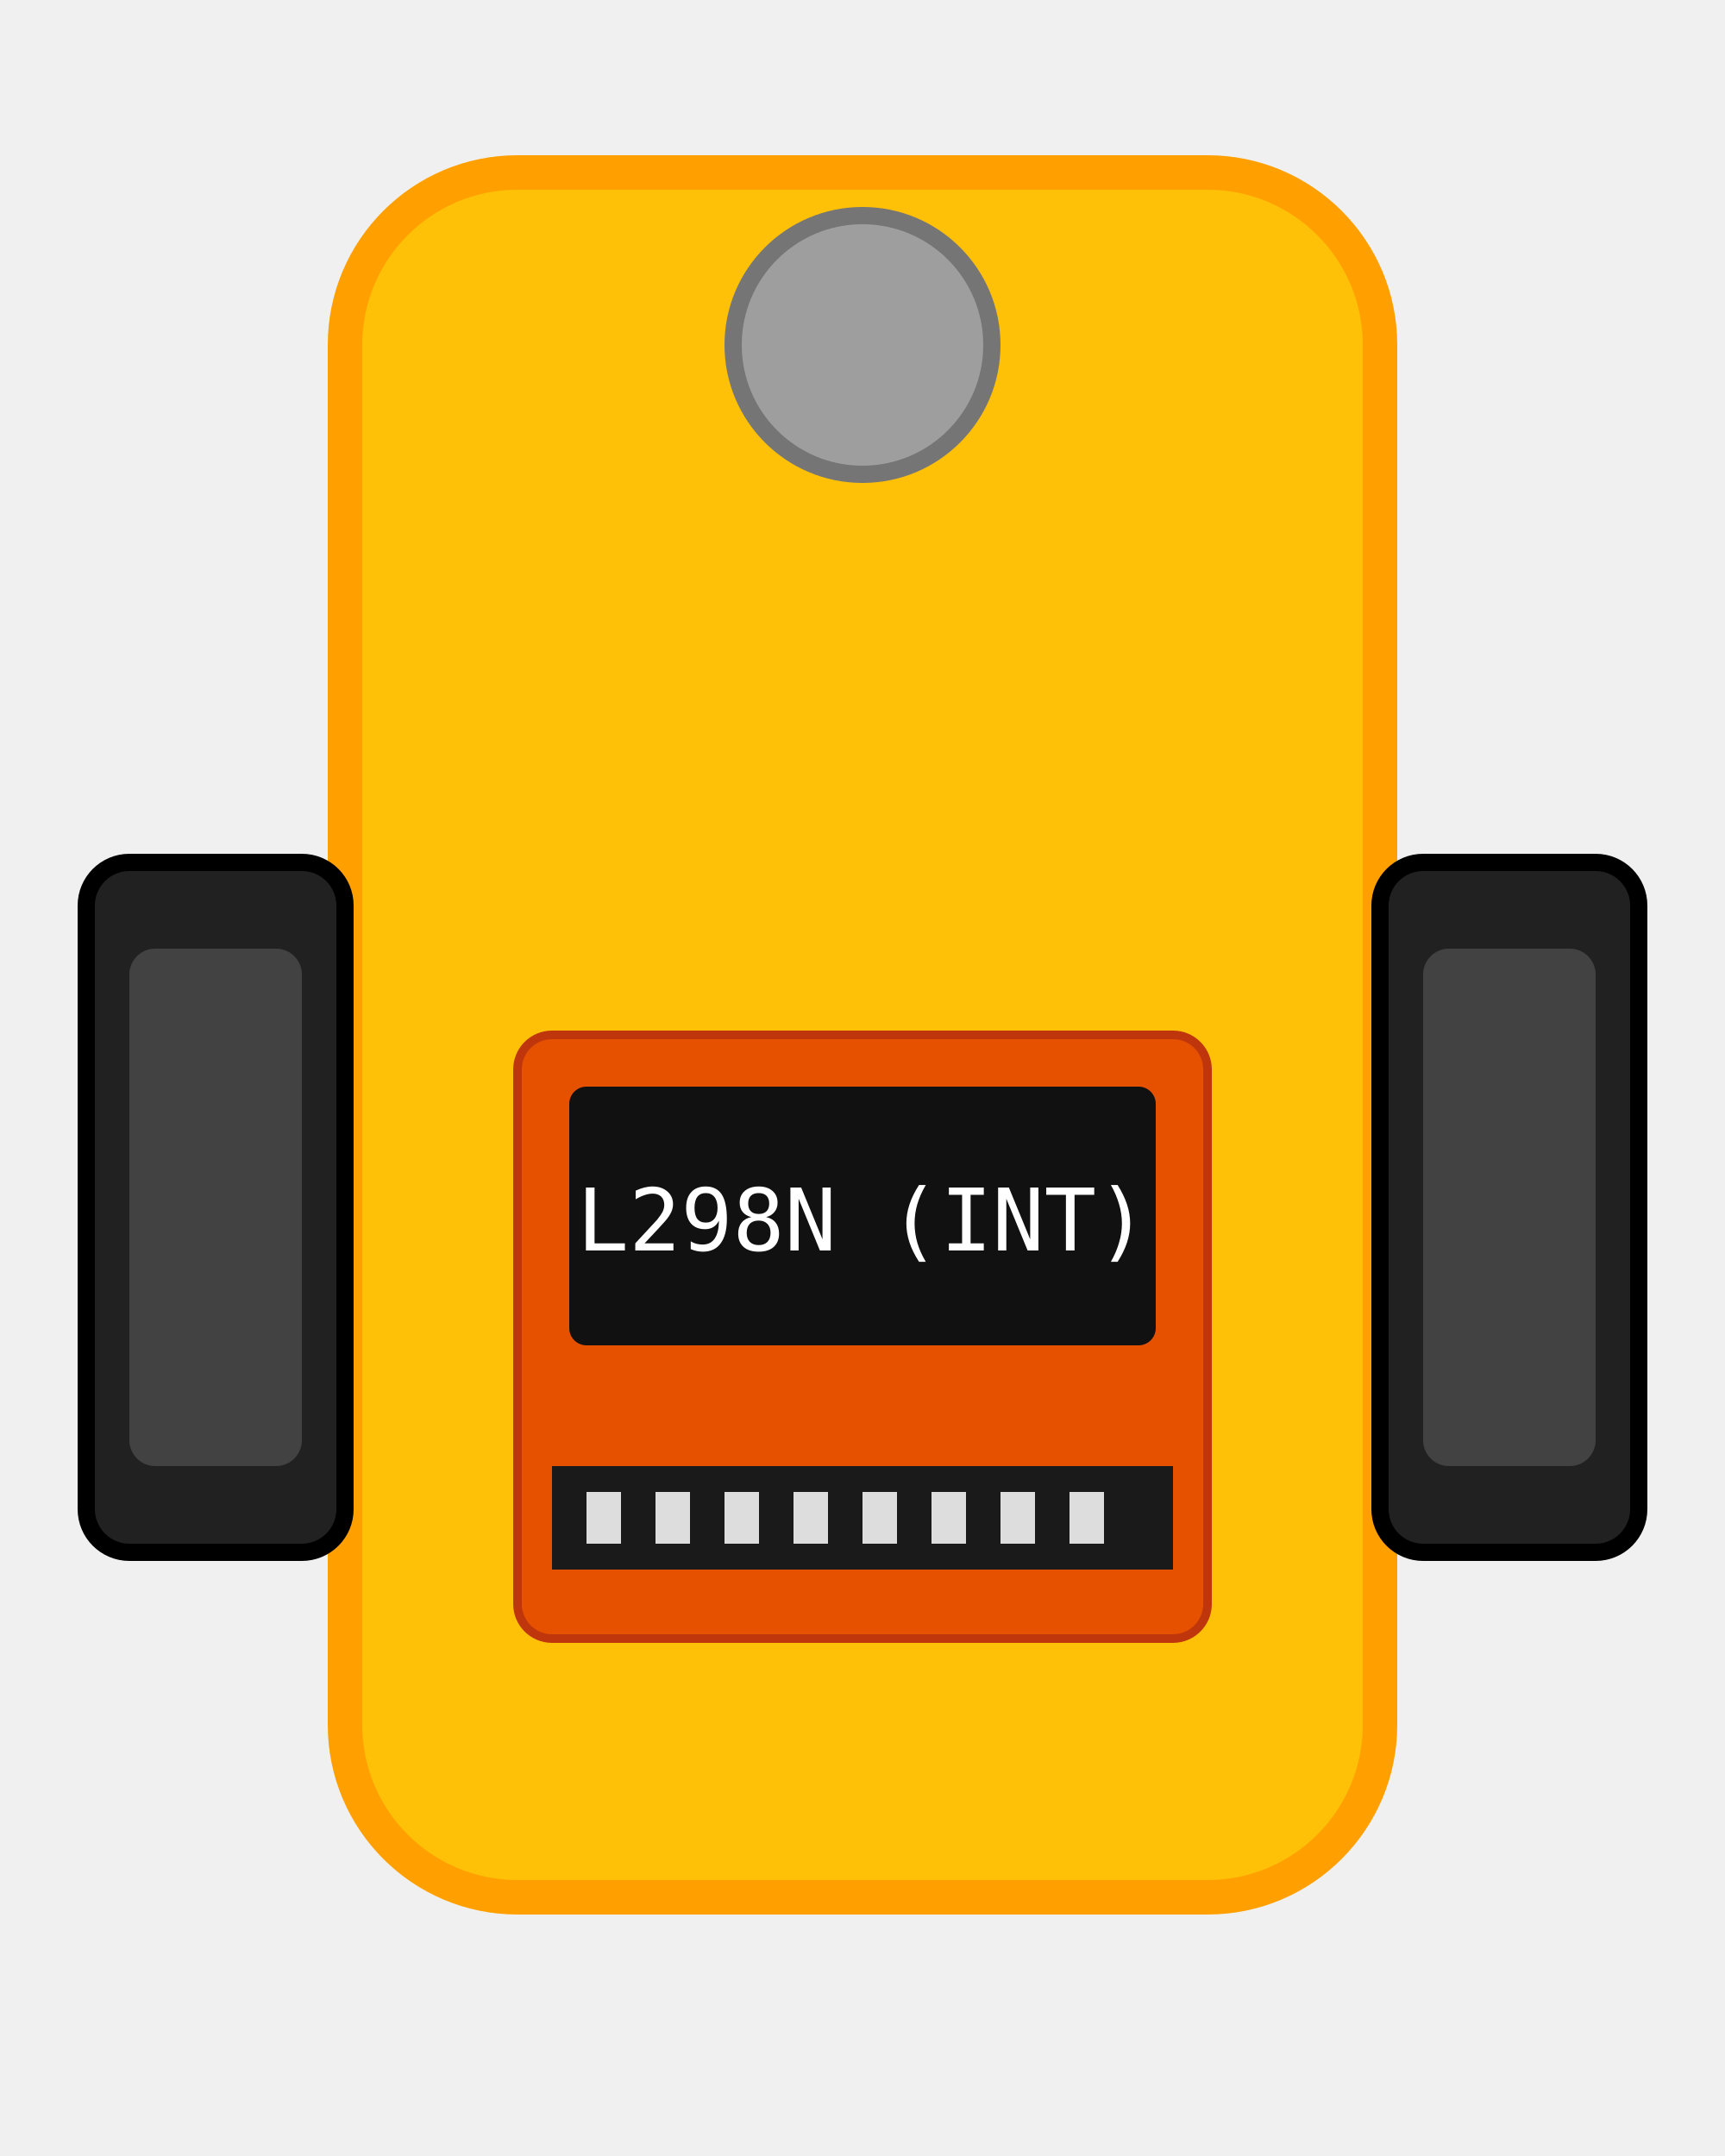
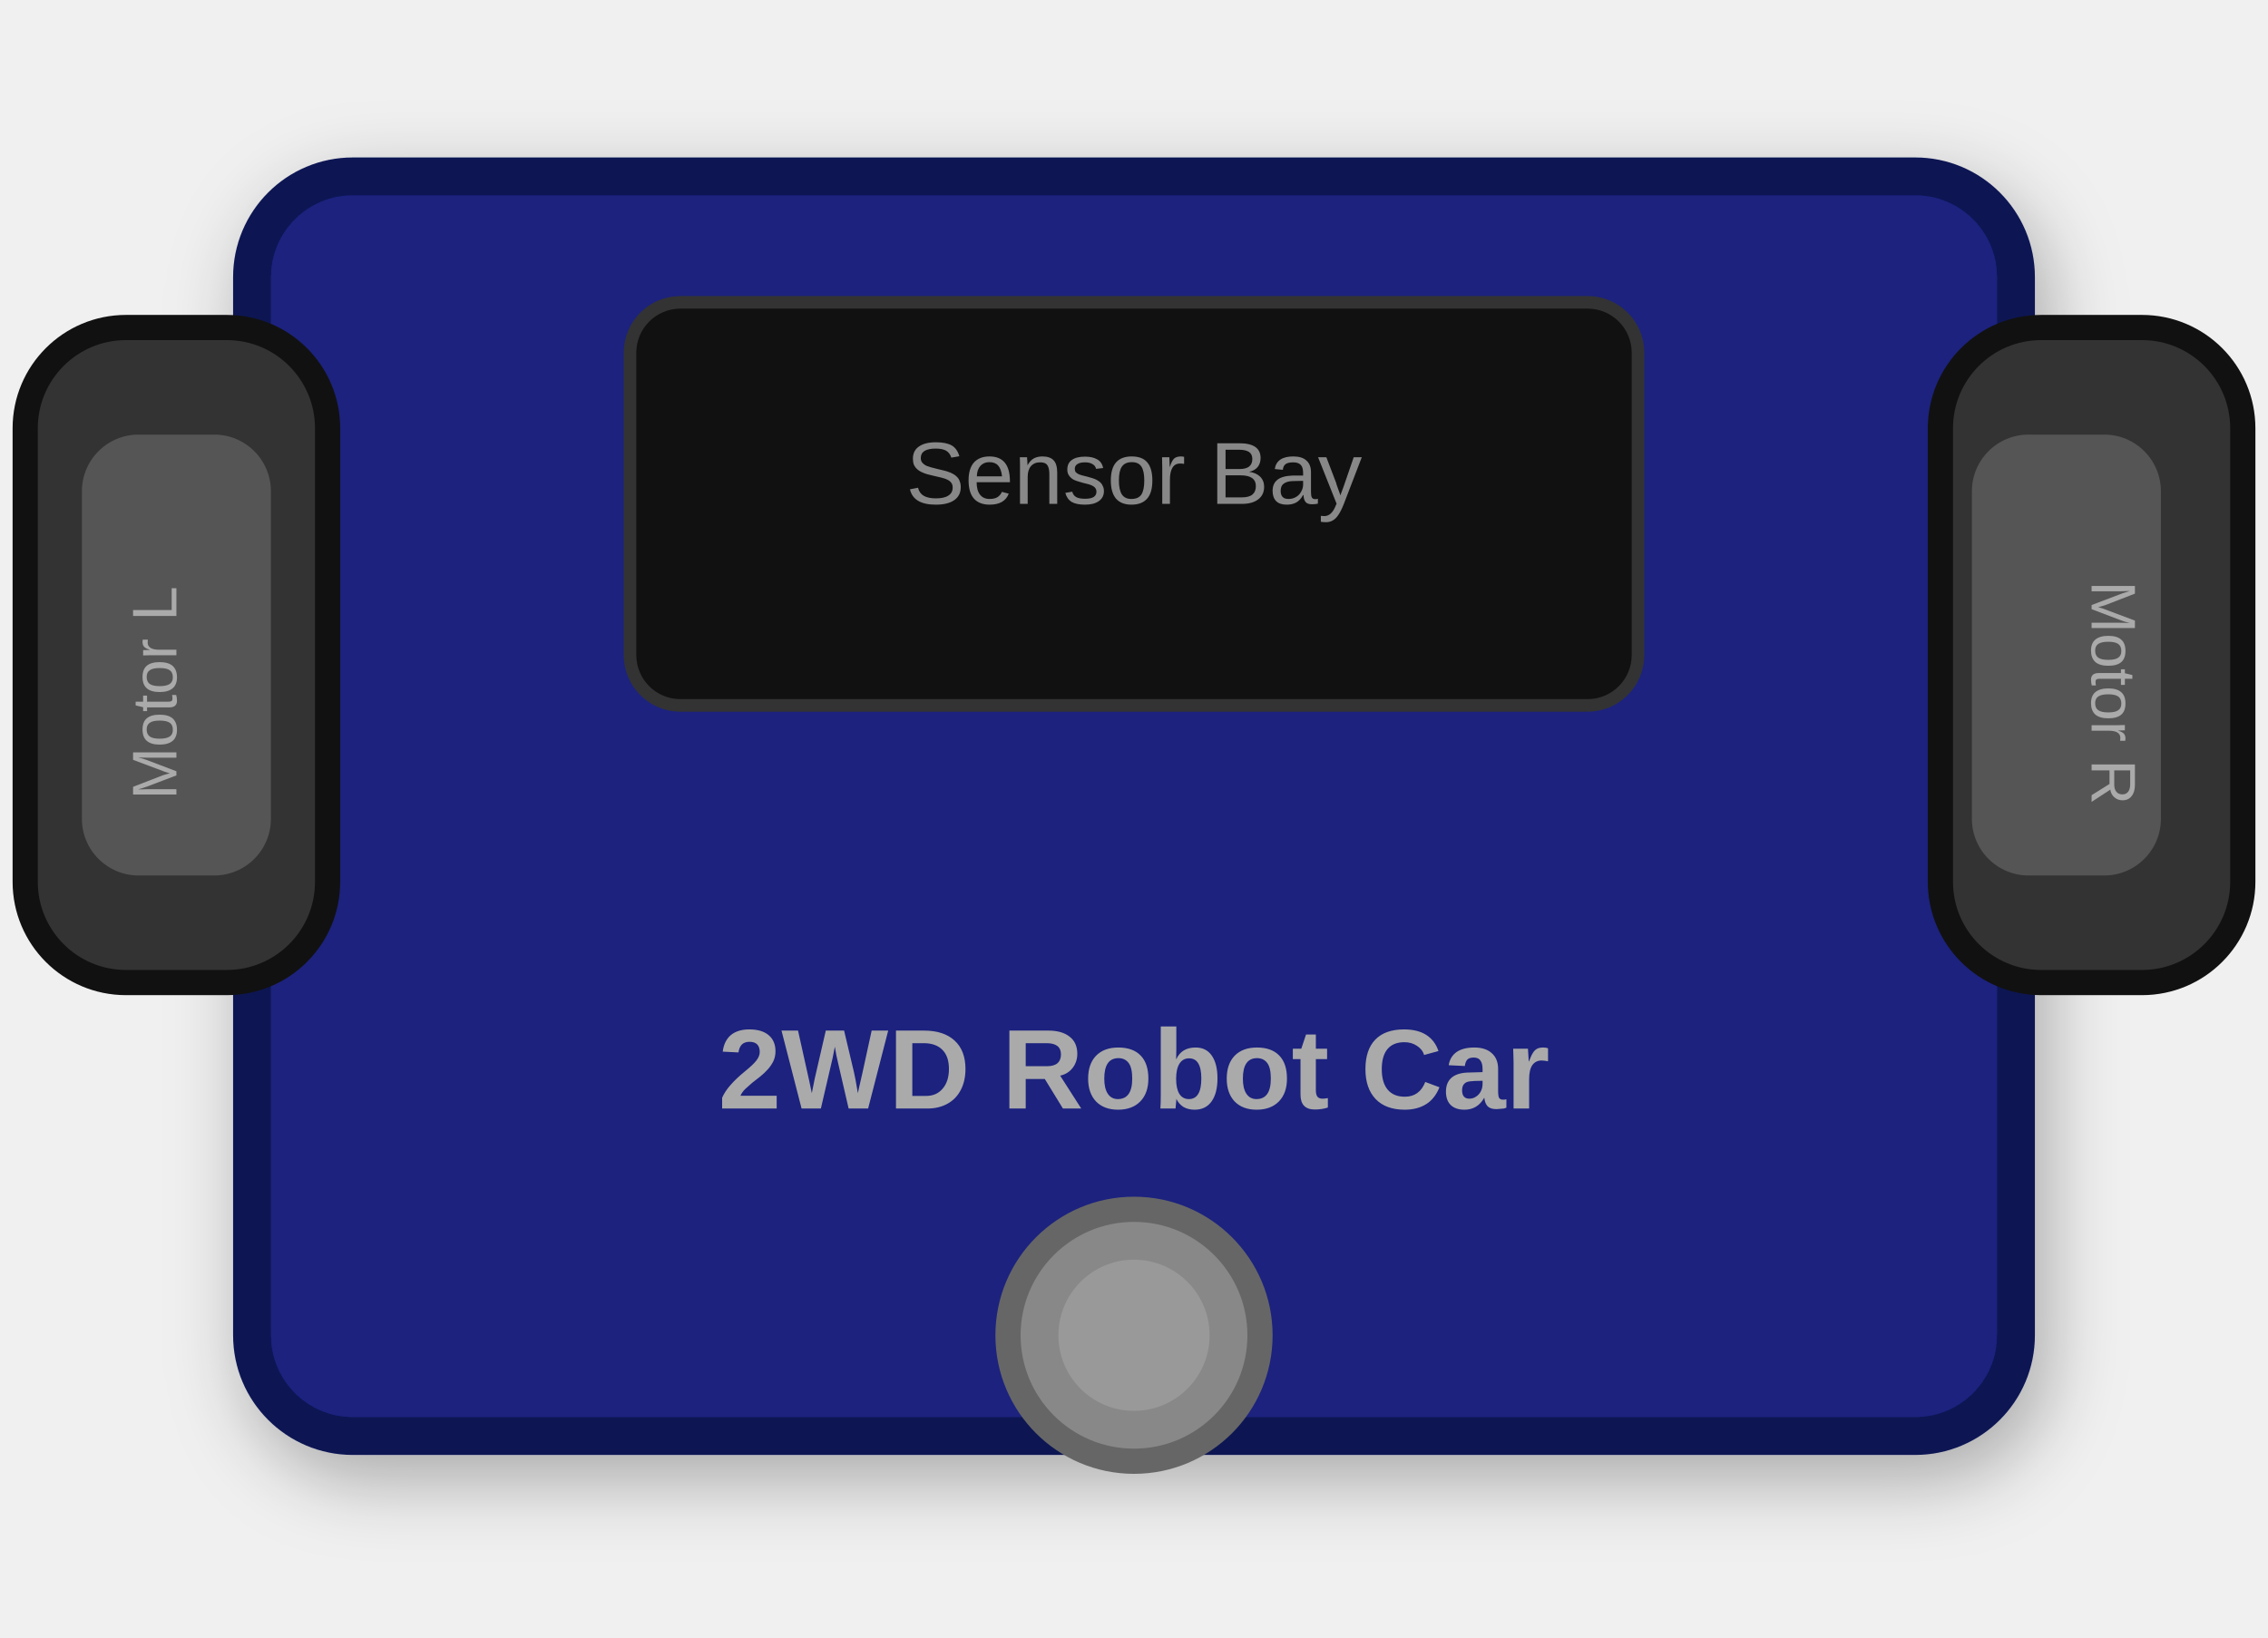
- <svg xmlns="http://www.w3.org/2000/svg" viewBox="0 0 200 250" width="200" height="250">
-   <rect x="40" y="20" width="120" height="200" rx="20" fill="#FFC107" stroke="#FFA000" stroke-width="4" />
-   <rect x="10" y="100" width="30" height="80" rx="5" fill="#212121" stroke="#000" stroke-width="2" />
-   <rect x="15" y="110" width="20" height="60" rx="3" fill="#424242" />
-   <rect x="160" y="100" width="30" height="80" rx="5" fill="#212121" stroke="#000" stroke-width="2" />
-   <rect x="165" y="110" width="20" height="60" rx="3" fill="#424242" />
-   <circle cx="100" cy="40" r="15" fill="#9E9E9E" stroke="#757575" stroke-width="2" />
-   <rect x="60" y="120" width="80" height="70" rx="4" fill="#E65100" stroke="#BF360C" />
-   <rect x="66" y="126" width="68" height="30" fill="#111" rx="2" />
-   <text x="100" y="145" text-anchor="middle" fill="#fff" font-size="10" font-family="monospace">L298N (INT)</text>
-   <rect x="64" y="170" width="72" height="12" fill="#1a1a1a" />
-   <g fill="#ddd">
-     <rect x="68" y="173" width="4" height="6" />
-     <rect x="76" y="173" width="4" height="6" />
-     <rect x="84" y="173" width="4" height="6" />
-     <rect x="92" y="173" width="4" height="6" />
-     <rect x="100" y="173" width="4" height="6" />
-     <rect x="108" y="173" width="4" height="6" />
-     <rect x="116" y="173" width="4" height="6" />
-     <rect x="124" y="173" width="4" height="6" />
-   </g>
+ <svg xmlns="http://www.w3.org/2000/svg" viewBox="0 0 180 130" width="180" height="130">
+   <defs>
+     <filter id="sh">
+       <feDropShadow dx="1" dy="2" stdDeviation="3" flood-opacity="0.3" />
+     </filter>
+   </defs>
+   <rect x="20" y="14" width="140" height="100" rx="8" fill="#1a237e" stroke="#0d1452" stroke-width="3" filter="url(#sh)" />
+   <rect x="2" y="26" width="24" height="52" rx="8" fill="#333" stroke="#111" stroke-width="2" />
+   <rect x="6" y="34" width="16" height="36" rx="5" fill="#555" stroke="#333" />
+   <rect x="154" y="26" width="24" height="52" rx="8" fill="#333" stroke="#111" stroke-width="2" />
+   <rect x="156" y="34" width="16" height="36" rx="5" fill="#555" stroke="#333" />
+   <circle cx="90" cy="106" r="10" fill="#888" stroke="#666" stroke-width="2" />
+   <circle cx="90" cy="106" r="6" fill="#999" />
+   <rect x="50" y="24" width="80" height="32" rx="4" fill="#111" stroke="#333" />
+   <text x="90" y="40" text-anchor="middle" font-size="7" fill="#888" font-family="Arial">Sensor Bay</text>
+   <text x="14" y="55" text-anchor="middle" font-size="5" fill="#aaa" font-family="Arial" transform="rotate(-90 14 55)">Motor L</text>
+   <text x="166" y="55" text-anchor="middle" font-size="5" fill="#aaa" font-family="Arial" transform="rotate(90 166 55)">Motor R</text>
+   <text x="90" y="88" text-anchor="middle" font-size="9" font-weight="bold" fill="#aaa" font-family="Arial">2WD Robot Car</text>
</svg>
